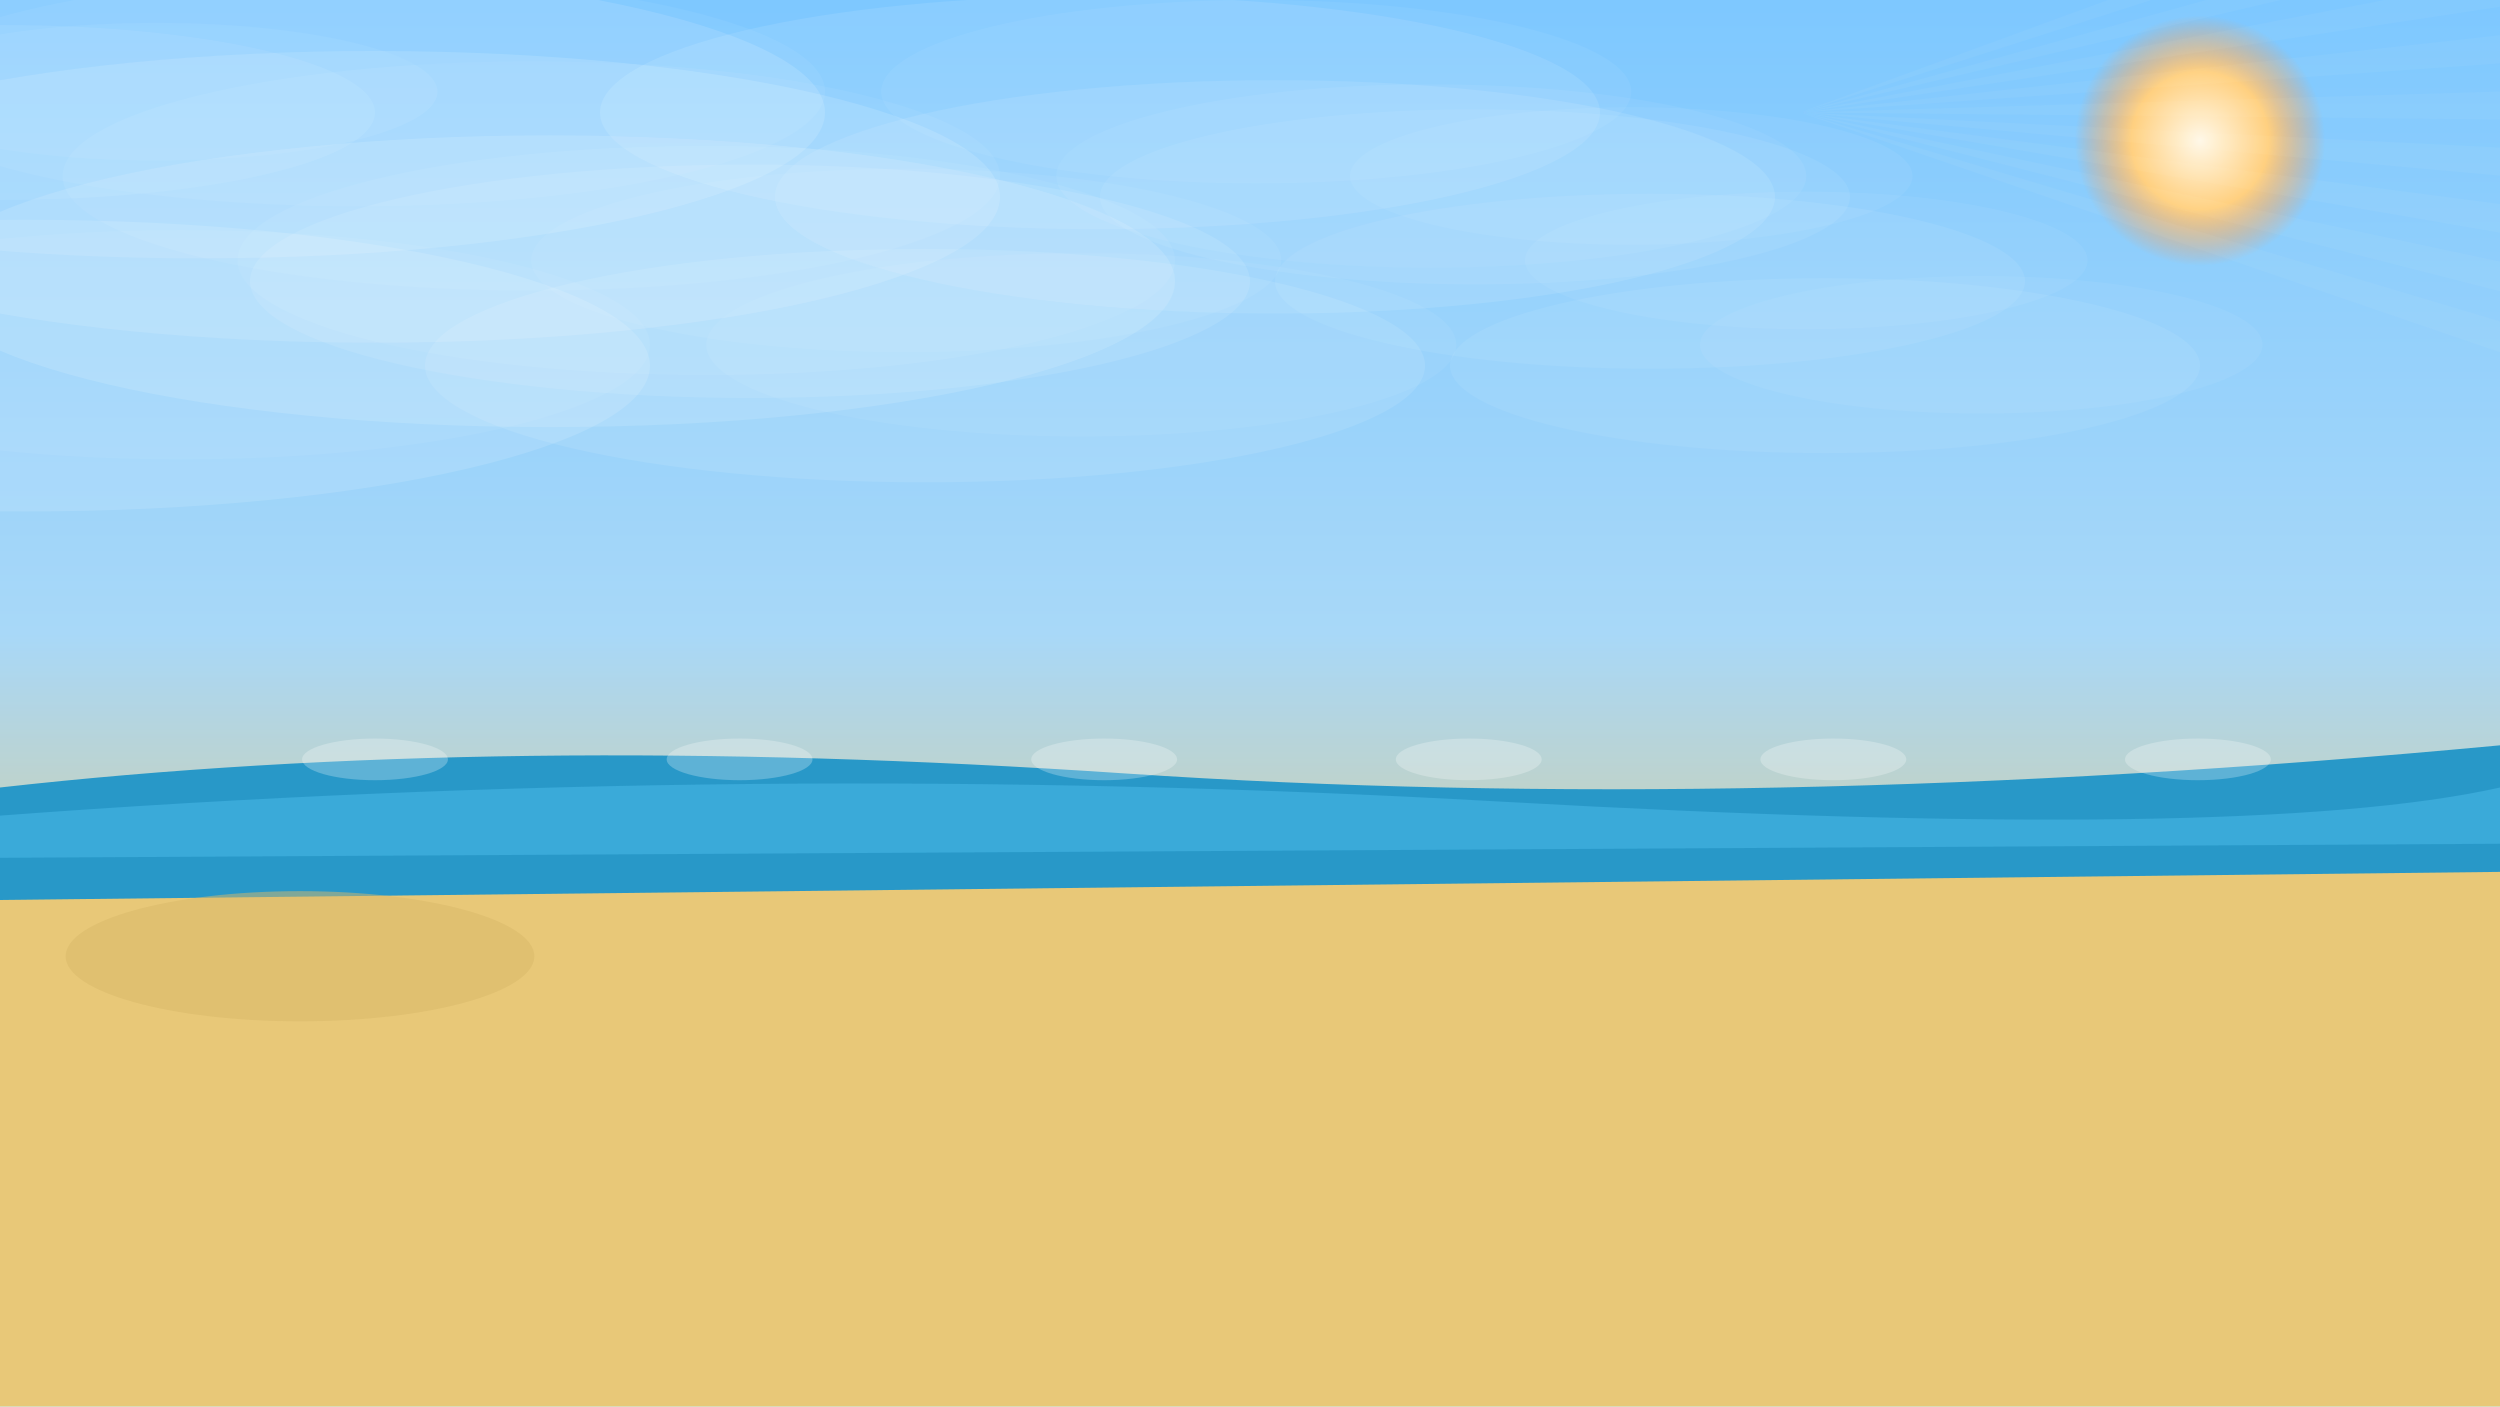
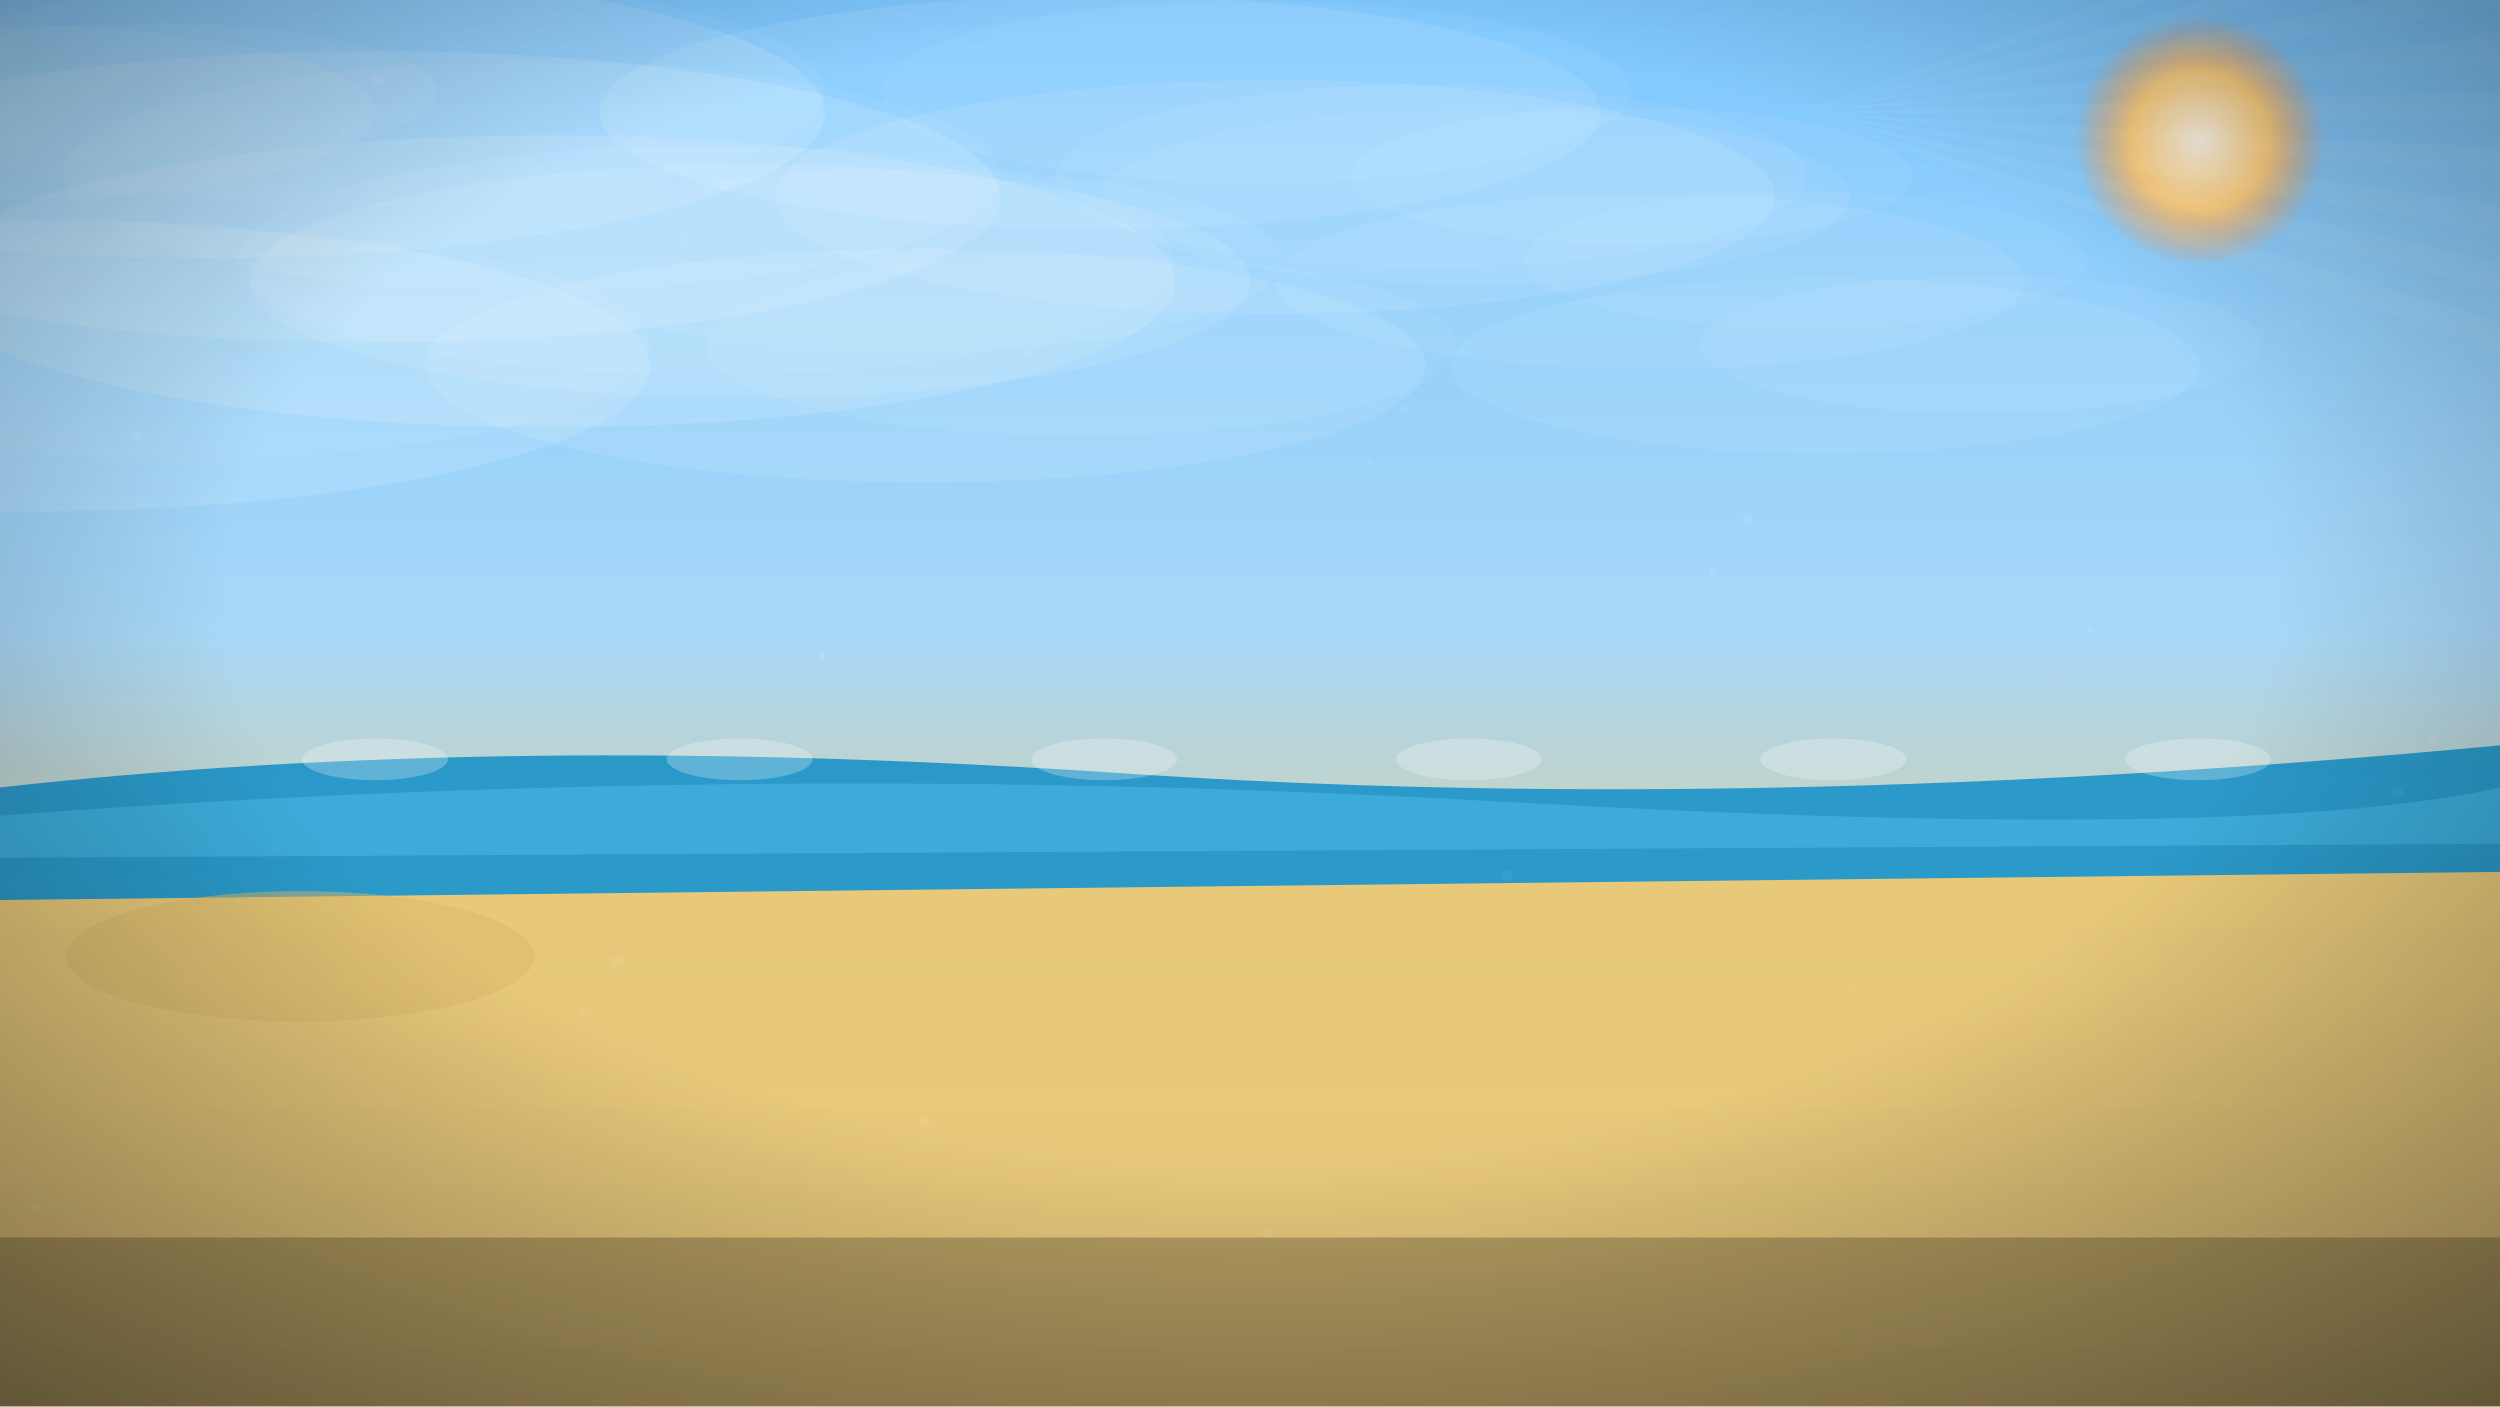
<svg xmlns="http://www.w3.org/2000/svg" viewBox="0 0 960 540" width="960" height="540">
  <defs>
    <linearGradient id="skyTop" x1="0" y1="0" x2="0" y2="1">
      <stop offset="0%" stop-color="#1a1048" />
      <stop offset="35%" stop-color="#3d2878" />
      <stop offset="68%" stop-color="#284868" />
      <stop offset="100%" stop-color="#0c1420" />
    </linearGradient>
    <linearGradient id="skyDay" x1="0" y1="0" x2="0" y2="1">
      <stop offset="0%" stop-color="#7ec8ff" />
      <stop offset="45%" stop-color="#a8d8f8" />
      <stop offset="78%" stop-color="#e8c878" />
      <stop offset="100%" stop-color="#88b868" />
    </linearGradient>
    <linearGradient id="skySunset" x1="0" y1="0" x2="0" y2="1">
      <stop offset="0%" stop-color="#ff6b4a" />
      <stop offset="28%" stop-color="#d84888" />
      <stop offset="55%" stop-color="#683878" />
      <stop offset="100%" stop-color="#120818" />
    </linearGradient>
    <linearGradient id="haze" x1="0" y1="0.4" x2="0" y2="1">
      <stop offset="0%" stop-color="#fff" stop-opacity="0" />
      <stop offset="100%" stop-color="#c8d8f0" stop-opacity="0.22" />
    </linearGradient>
    <filter id="softGlow" x="-40%" y="-40%" width="180%" height="180%">
      <feGaussianBlur stdDeviation="4" result="b" />
      <feMerge>
        <feMergeNode in="b" />
        <feMergeNode in="SourceGraphic" />
      </feMerge>
    </filter>
    <filter id="neonGlow" x="-60%" y="-60%" width="220%" height="220%">
      <feGaussianBlur stdDeviation="6" result="b" />
      <feMerge>
        <feMergeNode in="b" />
        <feMergeNode in="b" />
        <feMergeNode in="SourceGraphic" />
      </feMerge>
    </filter>
    <filter id="paintSoft" x="-2%" y="-2%" width="104%" height="104%">
      <feGaussianBlur stdDeviation="0.6" />
    </filter>
    <radialGradient id="sunDisc" cx="0.5" cy="0.5" r="0.5">
      <stop offset="0%" stop-color="#fff8e8" />
      <stop offset="55%" stop-color="#ffd080" />
      <stop offset="100%" stop-color="#ff904000" />
    </radialGradient>
    <radialGradient id="moonGlow" cx="0.5" cy="0.5" r="0.5">
      <stop offset="0%" stop-color="#fffef8" />
      <stop offset="40%" stop-color="#e8e0f0" />
      <stop offset="100%" stop-color="#e8e0f000" />
    </radialGradient>
    <linearGradient id="wallWarm" x1="0" y1="0" x2="1" y2="1">
      <stop offset="0%" stop-color="#fff0e4" />
      <stop offset="45%" stop-color="#e8c8b0" />
      <stop offset="100%" stop-color="#c8a088" />
    </linearGradient>
    <linearGradient id="wallCool" x1="0" y1="0" x2="0" y2="1">
      <stop offset="0%" stop-color="#eef2f8" />
      <stop offset="100%" stop-color="#b8c0d0" />
    </linearGradient>
    <linearGradient id="floorWood" x1="0" y1="0.6" x2="0" y2="1">
      <stop offset="0%" stop-color="#a88870" />
      <stop offset="100%" stop-color="#685040" />
    </linearGradient>
    <radialGradient id="lampGlow" cx="0.5" cy="0.5" r="0.5">
      <stop offset="0%" stop-color="#fff8e0" />
      <stop offset="70%" stop-color="#ffd898" stop-opacity="0.35" />
      <stop offset="100%" stop-color="#ffd898" stop-opacity="0" />
    </radialGradient>
+     <radialGradient id="vignette" cx="0.5" cy="0.42" r="0.78">
+       <stop offset="52%" stop-color="#000" stop-opacity="0" />
+       <stop offset="100%" stop-color="#030508" stop-opacity="0.48" />
+     </radialGradient>
  </defs>
  <rect width="960" height="540" fill="url(#skyDay)" />
  <ellipse cx="0" cy="43.2" rx="144" ry="33.6" fill="#fff" opacity="0.06" />
  <ellipse cx="60" cy="35.2" rx="108" ry="26.4" fill="#fff" opacity="0.05" />
  <ellipse cx="489.6" cy="75.6" rx="192" ry="44.8" fill="#fff" opacity="0.09" />
  <ellipse cx="549.6" cy="67.6" rx="144" ry="35.2" fill="#fff" opacity="0.05" />
  <ellipse cx="211.2" cy="108" rx="240" ry="56" fill="#fff" opacity="0.12" />
  <ellipse cx="271.2" cy="100" rx="180" ry="44" fill="#fff" opacity="0.05" />
  <ellipse cx="700.8" cy="140.4" rx="144" ry="33.6" fill="#fff" opacity="0.06" />
  <ellipse cx="760.8" cy="132.4" rx="108" ry="26.4" fill="#fff" opacity="0.05" />
  <ellipse cx="422.4" cy="43.2" rx="192" ry="44.8" fill="#fff" opacity="0.09" />
  <ellipse cx="482.4" cy="35.2" rx="144" ry="35.2" fill="#fff" opacity="0.05" />
  <ellipse cx="144" cy="75.6" rx="240" ry="56" fill="#fff" opacity="0.12" />
  <ellipse cx="204" cy="67.6" rx="180" ry="44" fill="#fff" opacity="0.05" />
  <ellipse cx="633.6" cy="108" rx="144" ry="33.6" fill="#fff" opacity="0.06" />
  <ellipse cx="693.6" cy="100" rx="108" ry="26.4" fill="#fff" opacity="0.05" />
  <ellipse cx="355.2" cy="140.4" rx="192" ry="44.8" fill="#fff" opacity="0.09" />
  <ellipse cx="415.2" cy="132.4" rx="144" ry="35.2" fill="#fff" opacity="0.05" />
  <ellipse cx="76.8" cy="43.2" rx="240" ry="56" fill="#fff" opacity="0.12" />
  <ellipse cx="136.8" cy="35.2" rx="180" ry="44" fill="#fff" opacity="0.05" />
  <ellipse cx="566.4" cy="75.6" rx="144" ry="33.6" fill="#fff" opacity="0.06" />
  <ellipse cx="626.4" cy="67.6" rx="108" ry="26.4" fill="#fff" opacity="0.05" />
  <ellipse cx="288" cy="108" rx="192" ry="44.8" fill="#fff" opacity="0.09" />
  <ellipse cx="348" cy="100" rx="144" ry="35.2" fill="#fff" opacity="0.05" />
  <ellipse cx="9.6" cy="140.4" rx="240" ry="56" fill="#fff" opacity="0.12" />
  <ellipse cx="69.6" cy="132.4" rx="180" ry="44" fill="#fff" opacity="0.05" />
  <circle cx="844.8" cy="54" r="48" fill="url(#sunDisc)" />
  <polygon points="691.2,43.2 1299.914,-178.998 1308.312,-154.478" fill="#fff8e8" opacity="0.04" />
  <polygon points="691.2,43.2 1315.724,-129.642 1322.136,-104.529" fill="#fff8e8" opacity="0.04" />
  <polygon points="691.2,43.2 1327.539,-79.181 1331.924,-53.636" fill="#fff8e8" opacity="0.04" />
  <polygon points="691.2,43.2 1335.284,-27.936 1337.613,-2.123" fill="#fff8e8" opacity="0.04" />
  <polygon points="691.2,43.2 1338.908,23.763 1339.168,49.68" fill="#fff8e8" opacity="0.04" />
  <polygon points="691.2,43.2 1338.39,75.587 1336.577,101.441" fill="#fff8e8" opacity="0.04" />
  <polygon points="691.2,43.2 1333.732,127.203 1329.859,152.83" fill="#fff8e8" opacity="0.04" />
  <polygon points="691.2,43.2 1324.964,178.282 1319.055,203.518" fill="#fff8e8" opacity="0.04" />
  <polygon points="691.2,43.2 1312.142,228.497 1304.235,253.18" fill="#fff8e8" opacity="0.04" />
  <rect x="0" y="313.2" width="960" height="226.8" fill="#e8c878" />
  <path d="M0 302.4 Q192 280.8 432 297 T960 286.2 L960 334.8 L0 345.6Z" fill="#2898c8" />
  <path d="M0 313.2 Q288 291.6 576 307.8 T960 302.4 L960 324 L0 329.4Z" fill="#48b8e8" opacity="0.55" />
  <ellipse cx="144" cy="291.6" rx="28" ry="8" fill="#fff" opacity="0.25" />
  <ellipse cx="284" cy="291.6" rx="28" ry="8" fill="#fff" opacity="0.25" />
  <ellipse cx="424" cy="291.6" rx="28" ry="8" fill="#fff" opacity="0.25" />
  <ellipse cx="564" cy="291.6" rx="28" ry="8" fill="#fff" opacity="0.25" />
  <ellipse cx="704" cy="291.6" rx="28" ry="8" fill="#fff" opacity="0.25" />
  <ellipse cx="844" cy="291.6" rx="28" ry="8" fill="#fff" opacity="0.25" />
  <ellipse cx="115.2" cy="367.2" rx="90" ry="25" fill="#d8b868" opacity="0.5" />
+   <circle cx="0.0" cy="8.1" r="0.80" fill="#fff" opacity="0.035" />
+   <circle cx="131.5" cy="50.4" r="1.25" fill="#fff" opacity="0.047" />
+   <circle cx="263.0" cy="92.7" r="1.70" fill="#fff" opacity="0.059" />
+   <circle cx="394.6" cy="135.0" r="2.15" fill="#fff" opacity="0.071" />
+   <circle cx="526.1" cy="177.2" r="0.80" fill="#fff" opacity="0.083" />
+   <circle cx="657.6" cy="219.5" r="1.25" fill="#fff" opacity="0.095" />
+   <circle cx="789.1" cy="261.8" r="1.70" fill="#fff" opacity="0.035" />
+   <circle cx="920.6" cy="304.1" r="2.15" fill="#fff" opacity="0.047" />
+   <circle cx="92.2" cy="346.4" r="0.80" fill="#fff" opacity="0.059" />
+   <circle cx="223.7" cy="388.7" r="1.25" fill="#fff" opacity="0.071" />
+   <circle cx="355.2" cy="431.0" r="1.70" fill="#fff" opacity="0.083" />
+   <circle cx="486.7" cy="473.3" r="2.15" fill="#fff" opacity="0.095" />
+   <circle cx="618.2" cy="40.4" r="0.80" fill="#fff" opacity="0.035" />
+   <circle cx="749.8" cy="82.7" r="1.25" fill="#fff" opacity="0.047" />
+   <circle cx="881.3" cy="125.0" r="1.70" fill="#fff" opacity="0.059" />
+   <circle cx="52.8" cy="167.3" r="2.15" fill="#fff" opacity="0.071" />
+   <circle cx="184.3" cy="209.6" r="0.80" fill="#fff" opacity="0.083" />
+   <circle cx="315.8" cy="251.9" r="1.25" fill="#fff" opacity="0.095" />
+   <circle cx="447.4" cy="294.1" r="1.70" fill="#fff" opacity="0.035" />
+   <circle cx="578.9" cy="336.4" r="2.15" fill="#fff" opacity="0.047" />
+   <circle cx="710.4" cy="378.7" r="0.80" fill="#fff" opacity="0.059" />
+   <circle cx="841.9" cy="421.0" r="1.25" fill="#fff" opacity="0.071" />
+   <circle cx="13.4" cy="463.3" r="1.70" fill="#fff" opacity="0.083" />
+   <circle cx="145.0" cy="30.4" r="2.15" fill="#fff" opacity="0.095" />
+   <circle cx="276.5" cy="72.7" r="0.80" fill="#fff" opacity="0.035" />
+   <circle cx="408.0" cy="115.0" r="1.25" fill="#fff" opacity="0.047" />
+   <circle cx="539.5" cy="157.3" r="1.70" fill="#fff" opacity="0.059" />
+   <circle cx="671.0" cy="199.6" r="2.15" fill="#fff" opacity="0.071" />
+   <circle cx="802.6" cy="241.9" r="0.80" fill="#fff" opacity="0.083" />
+   <circle cx="934.1" cy="284.2" r="1.25" fill="#fff" opacity="0.095" />
+   <circle cx="105.6" cy="326.5" r="1.70" fill="#fff" opacity="0.035" />
+   <circle cx="237.1" cy="368.8" r="2.15" fill="#fff" opacity="0.047" />
+   <rect width="960" height="540" fill="url(#haze)" opacity="0.18" />
+   <rect width="960" height="540" fill="url(#vignette)" />
+   <rect x="0" y="475.2" width="960" height="64.8" fill="#000" opacity="0.22" />
</svg>
